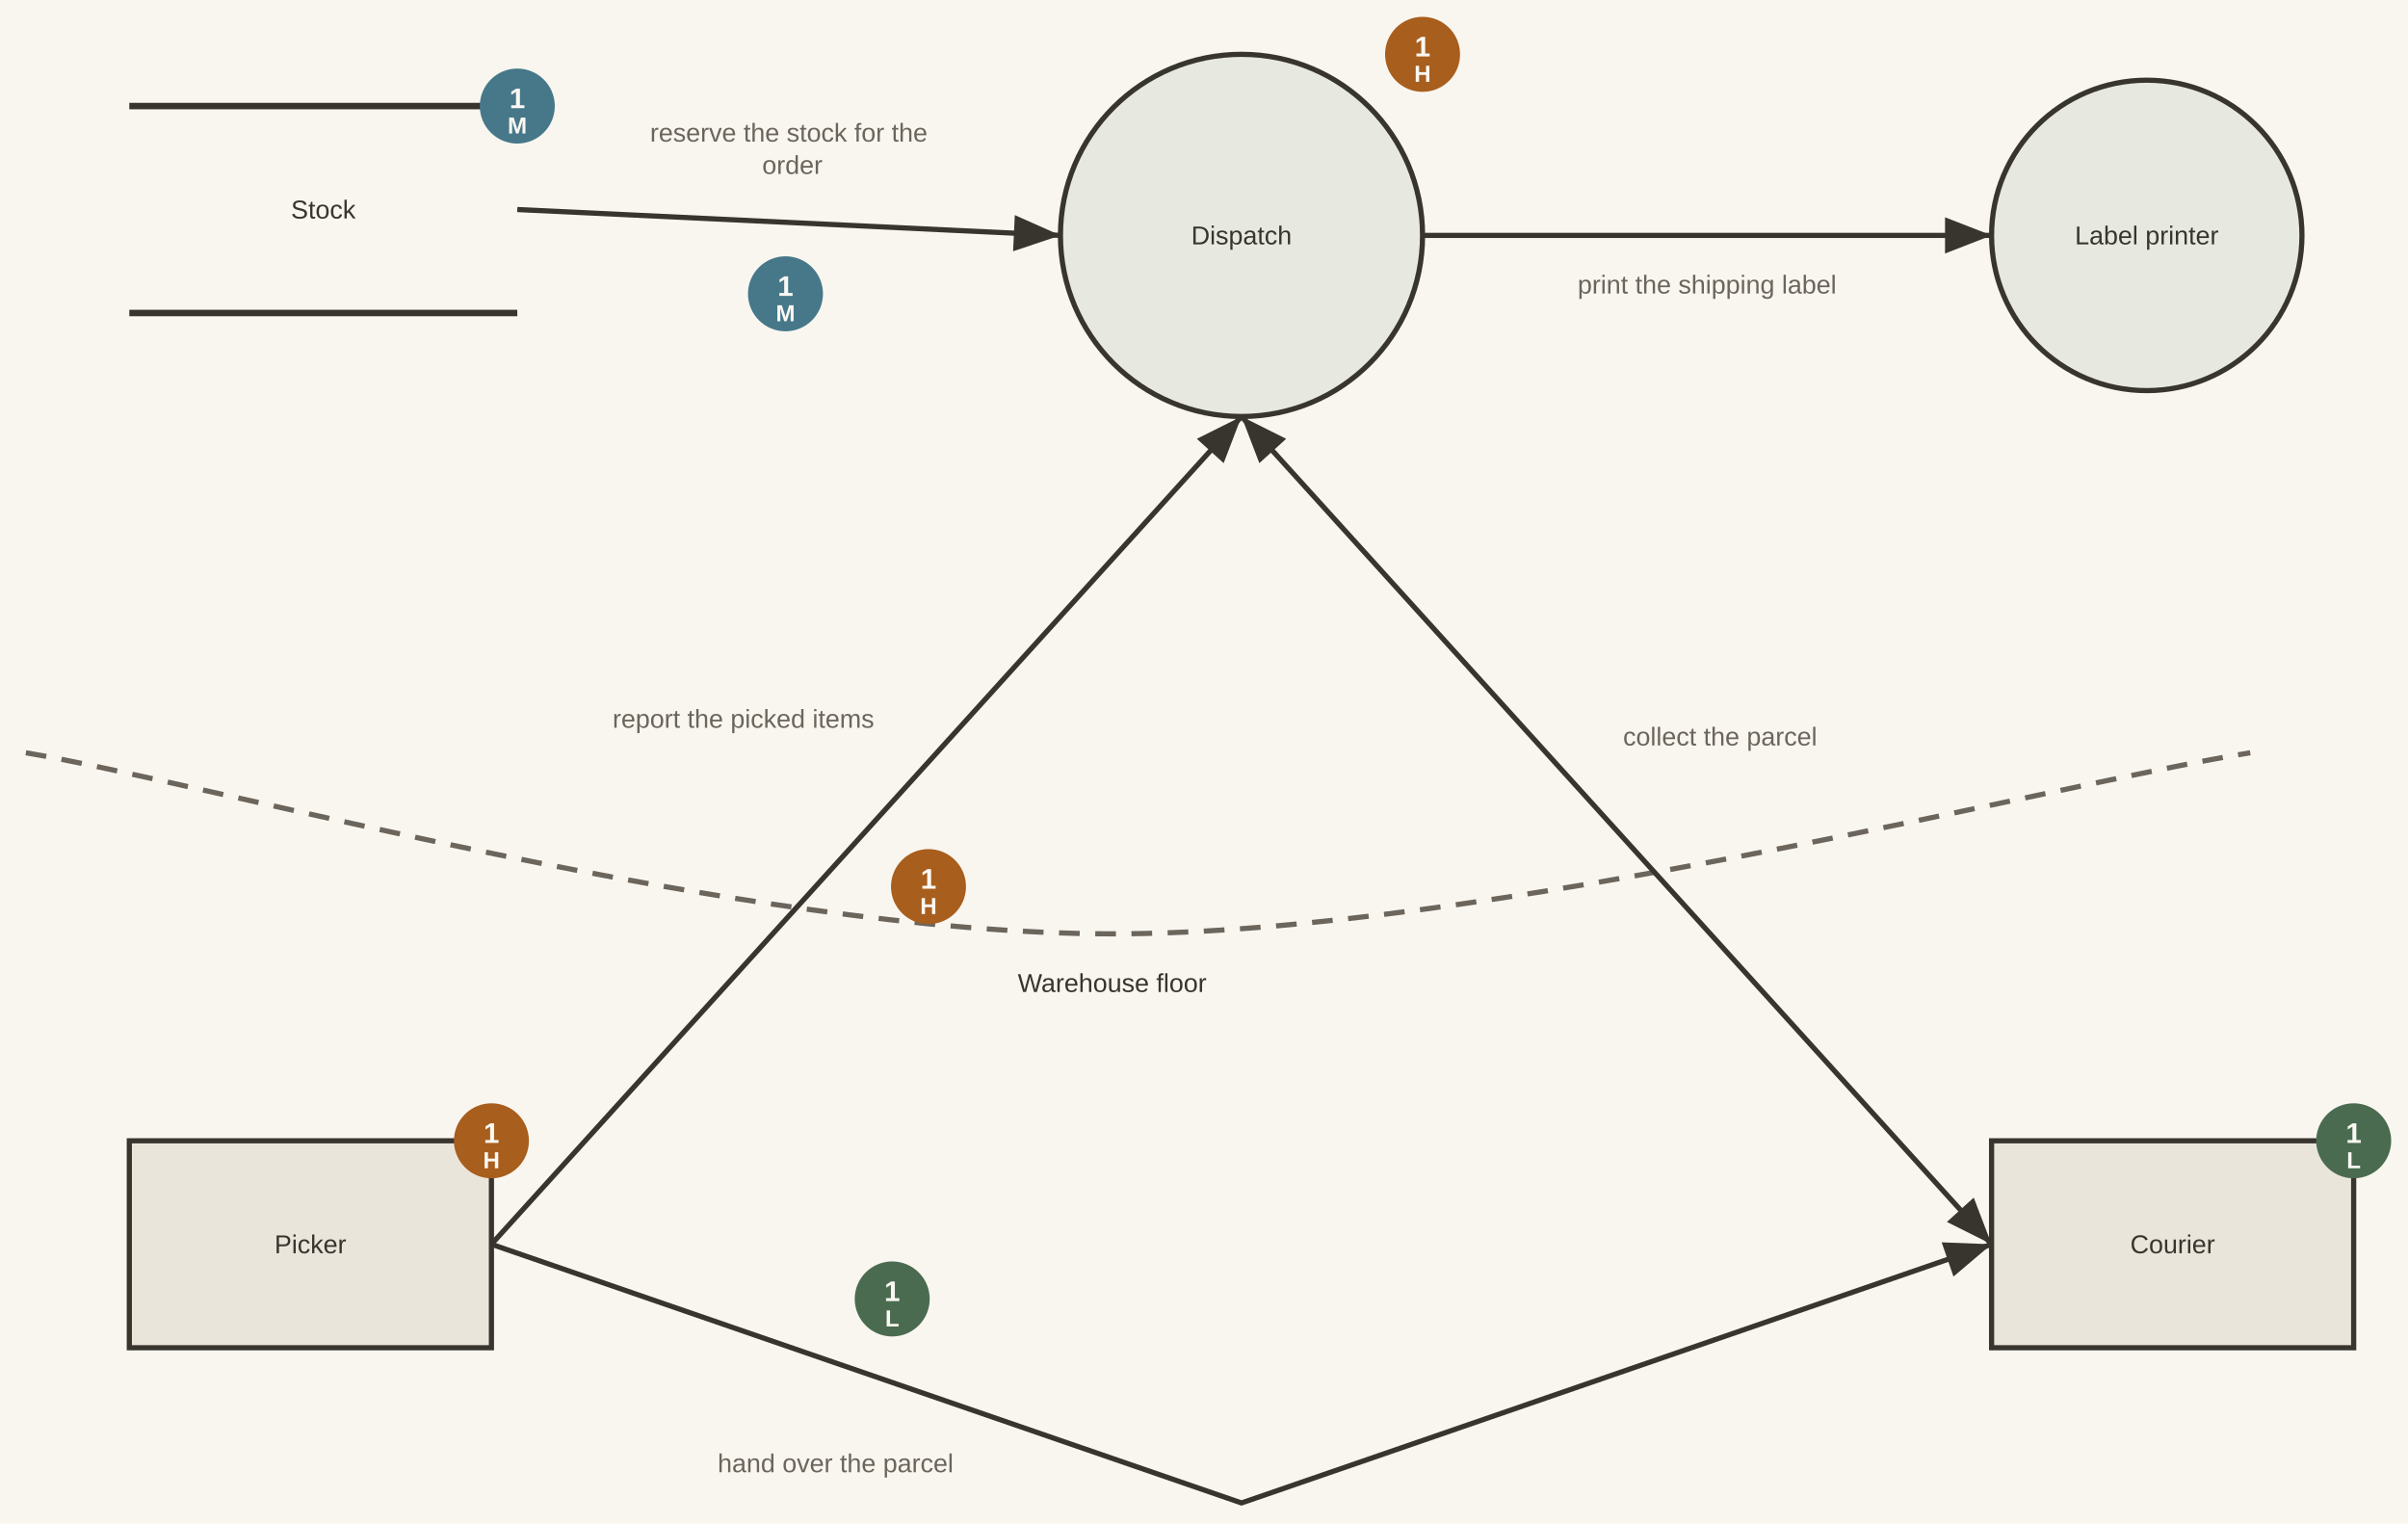
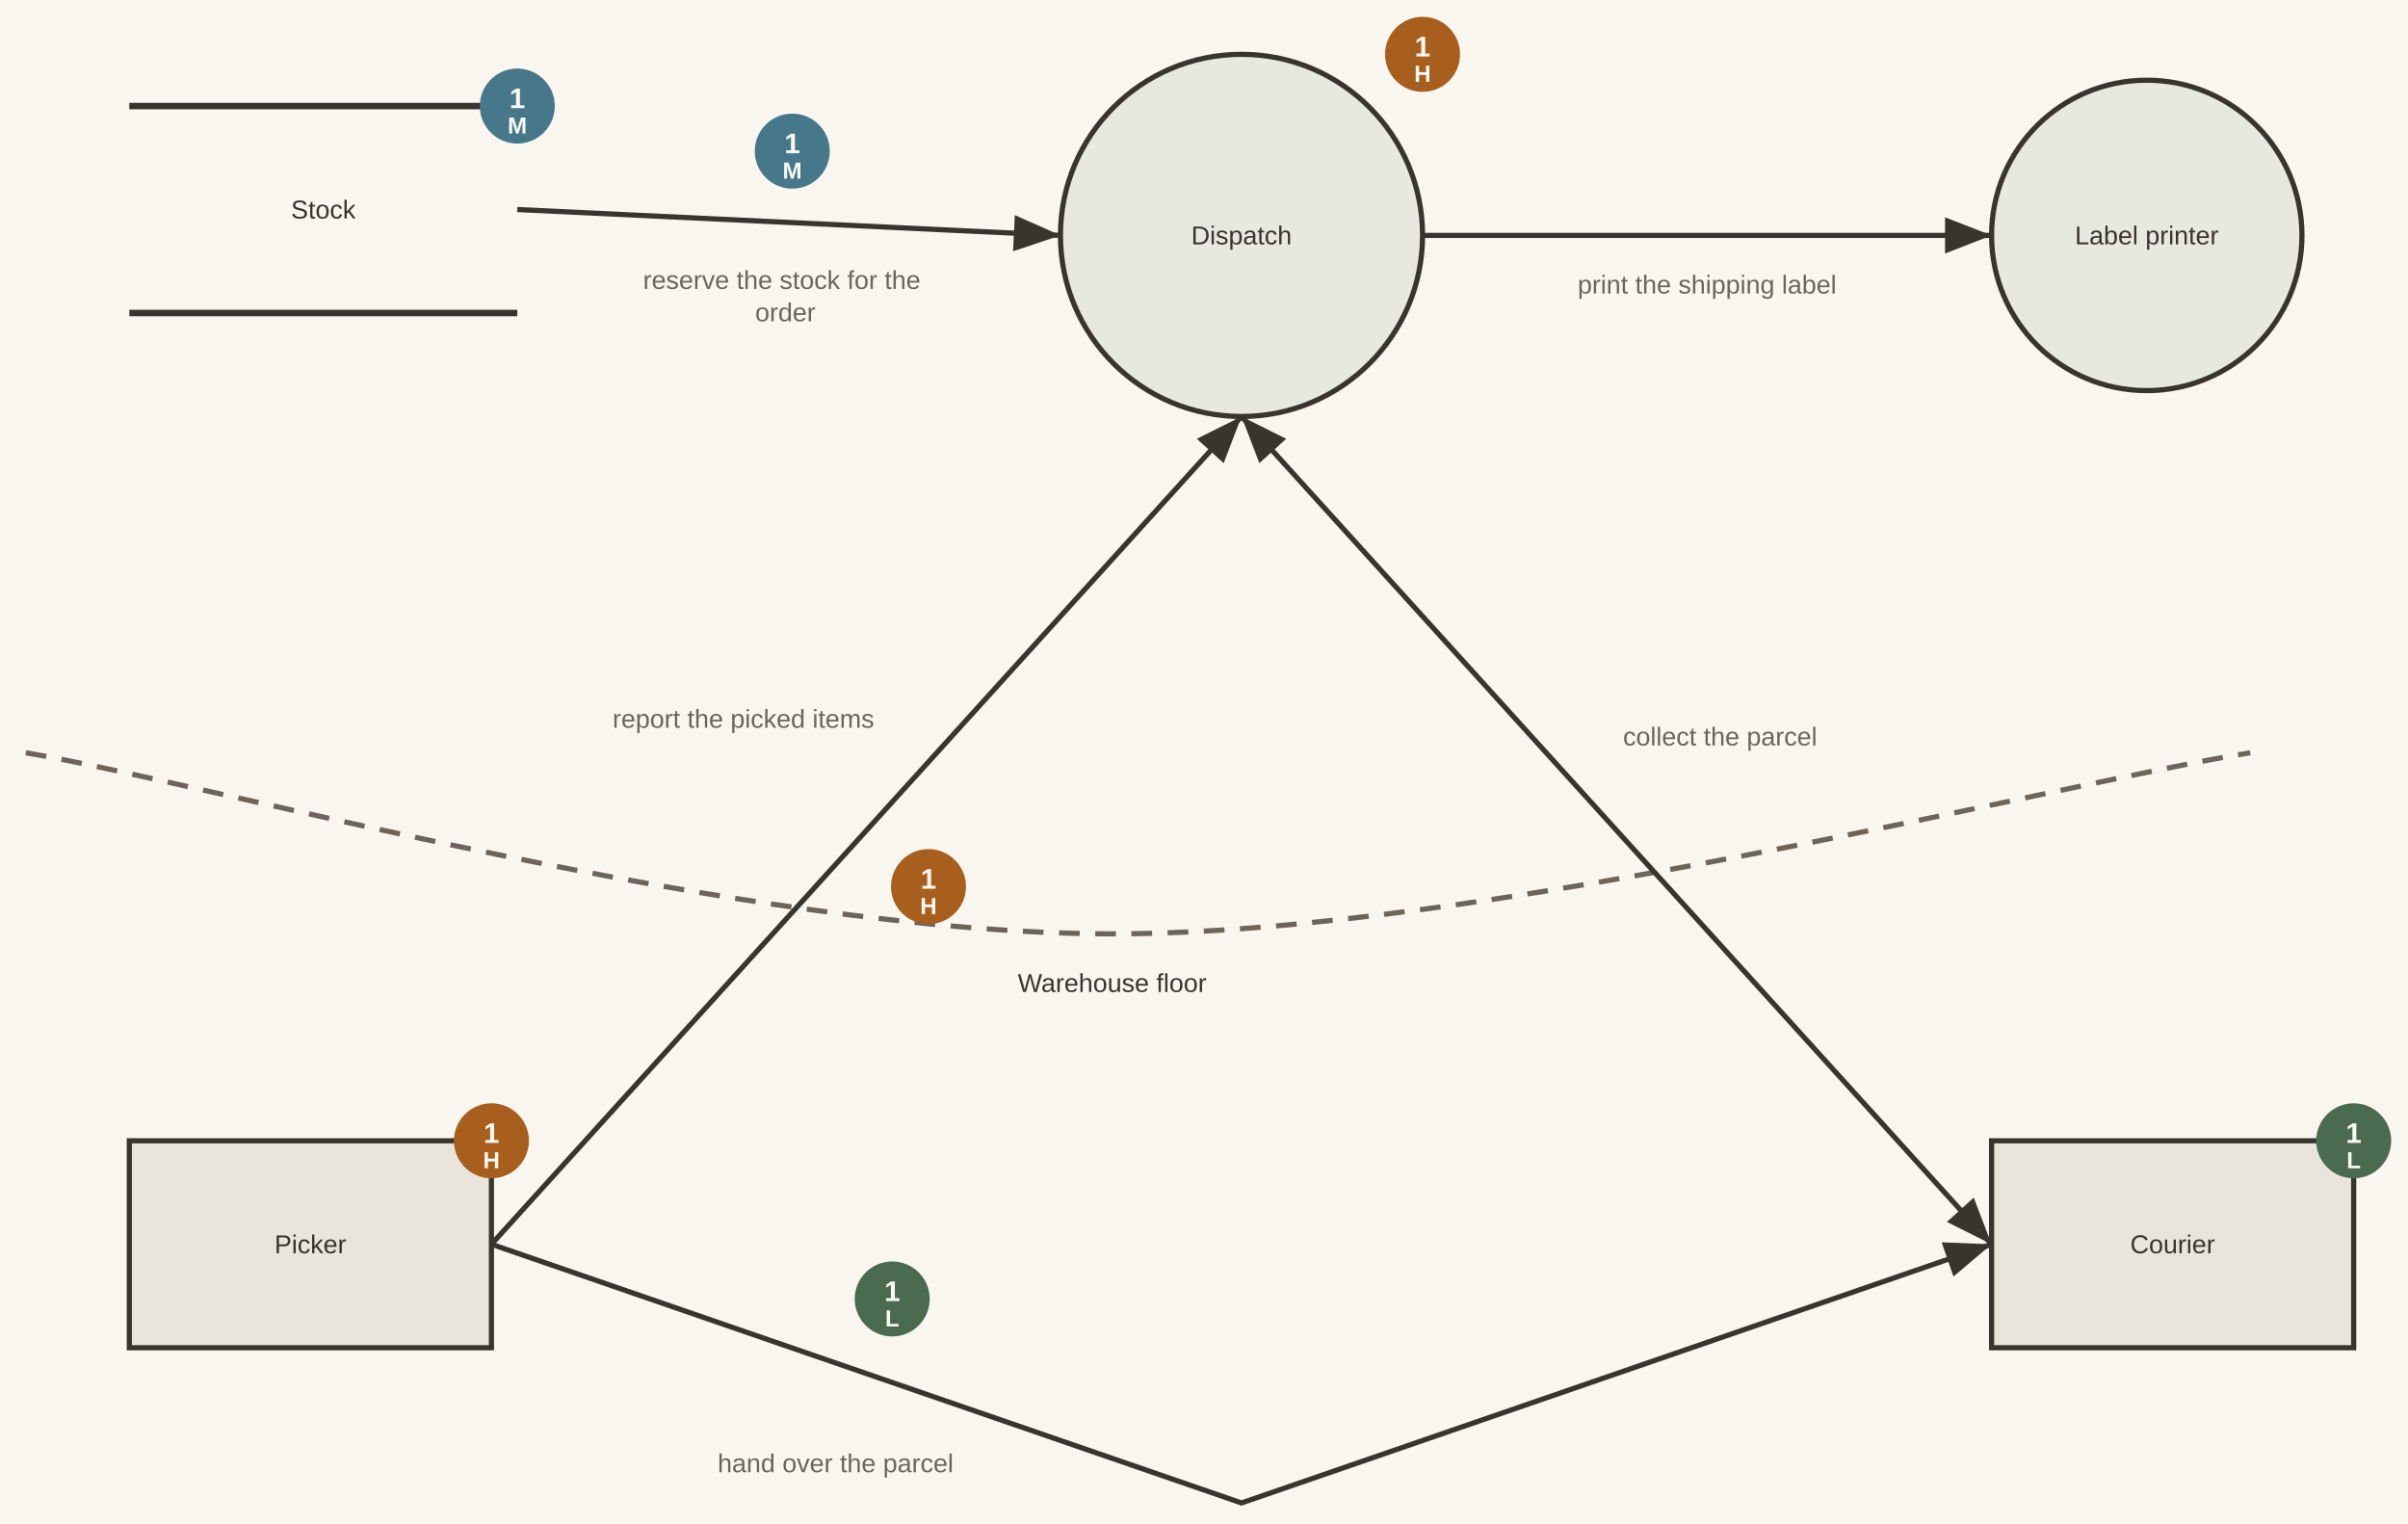
<svg xmlns="http://www.w3.org/2000/svg" viewBox="-10 39 931 589" width="931" height="589">
  <rect x="-10" y="39" width="931" height="589" fill="#F9F6F0" />
  <style>.pn-element {
  font-family: "Liberation Sans";
}
.pn-shape {
  fill: #FAF8F2;
  stroke: #38342E;
  stroke-width: 2;
}
.pn-actor {
  fill: #EAE5DA;
}
.pn-process {
  fill: #E7E9E1;
}
.pn-store {
  fill: none;
  stroke-width: 2.5;
}
.pn-boundary-box,
.pn-boundary-curve {
  fill: none;
  stroke: #6B655C;
  stroke-width: 2;
  stroke-dasharray: 8 6;
}
.pn-out-of-scope {
  opacity: 0.5;
}
.pn-out-of-scope .pn-shape {
  stroke-dasharray: 6 4;
}
.pn-label {
  fill: #38342E;
  font-size: 10px;
  font-weight: 500;
  text-anchor: middle;
  dominant-baseline: central;
}
.pn-note {
  fill: #6B655C;
  font-size: 12px;
  text-anchor: middle;
  dominant-baseline: central;
}
.pn-flow {
  fill: none;
}
.pn-flow-arrow {
  fill: #38342E;
  stroke: none;
}
.pn-flow-label {
  fill: #6B655C;
  font-size: 10px;
  text-anchor: middle;
  dominant-baseline: central;
  paint-order: stroke;
  stroke: #F9F6F0;
  stroke-width: 3;
  stroke-linejoin: round;
}
.pn-badge {
  stroke: #FAF8F2;
  stroke-width: 3;
}
.pn-badge-count {
  fill: #FAF8F2;
  stroke: none;
  font-weight: 600;
  text-anchor: middle;
  dominant-baseline: central;
}
.pn-badge-primary .pn-badge-count {
  font-size: 11px;
}
.pn-badge-secondary .pn-badge-count {
  font-size: 9px;
}
.pn-badge-mark {
  fill: #FAF8F2;
  stroke: none;
  font-size: 9px;
  font-weight: 700;
  text-anchor: middle;
  dominant-baseline: central;
}
.pn-badge-flag {
  stroke-linejoin: round;
}
.pn-tone-critical {
  fill: #C14339;
}
.pn-tone-high {
  fill: #A85E1D;
}
.pn-tone-medium {
  fill: #46788A;
}
.pn-tone-low {
  fill: #4B6B50;
}
.pn-tone-neutral {
  fill: #756E63;
}
.pn-tone-flag {
  fill: #38342E;
}

.pn-tone-low { fill: #4B6B50; stroke: #4B6B50; stroke-width: 3; }
.pn-tone-low ~ .pn-badge-count, .pn-tone-low ~ .pn-badge-mark { fill: #FAF8F2; }
.pn-tone-medium { fill: #46788A; stroke: #46788A; stroke-width: 3; }
.pn-tone-medium ~ .pn-badge-count, .pn-tone-medium ~ .pn-badge-mark { fill: #FAF8F2; }
.pn-tone-high { fill: #A85E1D; stroke: #A85E1D; stroke-width: 3; }
.pn-tone-high ~ .pn-badge-count, .pn-tone-high ~ .pn-badge-mark { fill: #FAF8F2; }
.pn-tone-critical { fill: #C14339; stroke: #C14339; stroke-width: 3; }
.pn-tone-critical ~ .pn-badge-count, .pn-tone-critical ~ .pn-badge-mark { fill: #FAF8F2; }
.pn-tone-neutral { fill: #756E63; stroke: #756E63; stroke-width: 3; }
.pn-tone-neutral ~ .pn-badge-count, .pn-tone-neutral ~ .pn-badge-mark { fill: #FAF8F2; }
.pn-tone-flag { fill: #38342E; stroke: #38342E; stroke-width: 3; }
.pn-tone-flag ~ .pn-badge-count, .pn-tone-flag ~ .pn-badge-mark { fill: #FAF8F2; }</style>
  <g transform="translate(-2, 328)">
    <g class="pn-element">
      <path class="pn-shape pn-boundary-curve" d="M 2 2 C 72 13.667 278.667 72 422 72 C 565.333 72 788.667 13.667 862 2" />
      <text class="pn-label" x="422" y="91">
        <tspan x="422" dy="0">Warehouse floor</tspan>
      </text>
    </g>
  </g>
  <g transform="translate(40, 80)">
    <g class="pn-element">
      <line class="pn-shape pn-store" x1="0" y1="0" x2="150" y2="0" />
      <line class="pn-shape pn-store" x1="0" y1="80" x2="150" y2="80" />
      <text class="pn-label" x="75" y="40">
        <tspan x="75" dy="0">Stock</tspan>
      </text>
      <g class="pn-badge" transform="translate(150, 0)">
        <g class="pn-badge-primary">
          <circle class="pn-tone-medium" r="13" />
          <text class="pn-badge-count" y="-3">1</text>
          <text class="pn-badge-mark" y="7.5">M</text>
        </g>
      </g>
    </g>
  </g>
  <g transform="translate(400, 60)">
    <g class="pn-element">
      <circle class="pn-shape pn-process" cx="70" cy="70" r="70" />
      <text class="pn-label" x="70" y="70">
        <tspan x="70" dy="0">Dispatch</tspan>
      </text>
      <g class="pn-badge" transform="translate(140, 0)">
        <g class="pn-badge-primary">
          <circle class="pn-tone-high" r="13" />
          <text class="pn-badge-count" y="-3">1</text>
          <text class="pn-badge-mark" y="7.5">H</text>
        </g>
      </g>
    </g>
  </g>
  <g transform="translate(760, 70)">
    <g class="pn-element">
      <circle class="pn-shape pn-process" cx="60" cy="60" r="60" />
      <text class="pn-label" x="60" y="60">
        <tspan x="60" dy="0">Label printer</tspan>
      </text>
    </g>
  </g>
  <g transform="translate(40, 480)">
    <g class="pn-element">
      <rect class="pn-shape pn-actor" width="140" height="80" />
      <text class="pn-label" x="70" y="40">
        <tspan x="70" dy="0">Picker</tspan>
      </text>
      <g class="pn-badge" transform="translate(140, 0)">
        <g class="pn-badge-primary">
          <circle class="pn-tone-high" r="13" />
          <text class="pn-badge-count" y="-3">1</text>
          <text class="pn-badge-mark" y="7.5">H</text>
        </g>
      </g>
    </g>
  </g>
  <g transform="translate(760, 480)">
    <g class="pn-element">
      <rect class="pn-shape pn-actor" width="140" height="80" />
      <text class="pn-label" x="70" y="40">
        <tspan x="70" dy="0">Courier</tspan>
      </text>
      <g class="pn-badge" transform="translate(140, 0)">
        <g class="pn-badge-primary">
          <circle class="pn-tone-low" r="13" />
          <text class="pn-badge-count" y="-3">1</text>
          <text class="pn-badge-mark" y="7.5">L</text>
        </g>
      </g>
    </g>
  </g>
  <g class="pn-element">
    <path class="pn-shape pn-flow" d="M 190 120 L 400 130" />
    <path class="pn-flow-arrow" d="M 400 130 L 381.687 136.136 L 382.353 122.152 Z" />
-     <text class="pn-flow-label" x="296.356" y="90.275">
-       <tspan x="296.356" dy="0">reserve the stock for the</tspan>
-       <tspan x="296.356" dy="12.5">order</tspan>
-     </text>
-     <g class="pn-badge" transform="translate(293.687, 152.572)">
+     <text class="pn-flow-label" x="293.644" y="147.225">
+       <tspan x="293.644" dy="0">reserve the stock for the</tspan>
+       <tspan x="293.644" dy="12.5">order</tspan>
+     </text>
+     <g class="pn-badge" transform="translate(296.313, 97.428)">
      <g class="pn-badge-primary">
        <circle class="pn-tone-medium" r="13" />
        <text class="pn-badge-count" y="-3">1</text>
        <text class="pn-badge-mark" y="7.5">M</text>
      </g>
    </g>
  </g>
  <g class="pn-element">
    <path class="pn-shape pn-flow" d="M 180 520 L 470 200" />
    <path class="pn-flow-arrow" d="M 470 200 L 463.1 218.038 L 452.726 208.637 Z" />
    <text class="pn-flow-label" x="277.41" y="316.872">
      <tspan x="277.41" dy="0">report the picked items</tspan>
    </text>
    <g class="pn-badge" transform="translate(348.98, 381.732)">
      <g class="pn-badge-primary">
        <circle class="pn-tone-high" r="13" />
        <text class="pn-badge-count" y="-3">1</text>
        <text class="pn-badge-mark" y="7.5">H</text>
      </g>
    </g>
  </g>
  <g class="pn-element">
    <path class="pn-shape pn-flow" d="M 760 520 L 470 200" />
    <path class="pn-flow-arrow" d="M 470 200 L 487.274 208.637 L 476.9 218.038 Z" />
    <path class="pn-flow-arrow" d="M 760 520 L 742.726 511.363 L 753.1 501.962 Z" />
    <text class="pn-flow-label" x="655.04" y="323.713">
      <tspan x="655.04" dy="0">collect the parcel</tspan>
    </text>
  </g>
  <g class="pn-element">
    <path class="pn-shape pn-flow" d="M 540 130 L 760 130" />
    <path class="pn-flow-arrow" d="M 760 130 L 742 137 L 742 123 Z" />
    <text class="pn-flow-label" x="650" y="149">
      <tspan x="650" dy="0">print the shipping label</tspan>
    </text>
  </g>
  <g class="pn-element">
    <path class="pn-shape pn-flow" d="M 180 520 L 470 620 L 760 520" />
    <path class="pn-flow-arrow" d="M 760 520 L 745.265 532.485 L 740.701 519.25 Z" />
    <text class="pn-flow-label" x="313.05" y="604.654">
      <tspan x="313.05" dy="0">hand over the parcel</tspan>
    </text>
    <g class="pn-badge" transform="translate(334.952, 541.14)">
      <g class="pn-badge-primary">
        <circle class="pn-tone-low" r="13" />
        <text class="pn-badge-count" y="-3">1</text>
        <text class="pn-badge-mark" y="7.5">L</text>
      </g>
    </g>
  </g>
</svg>
